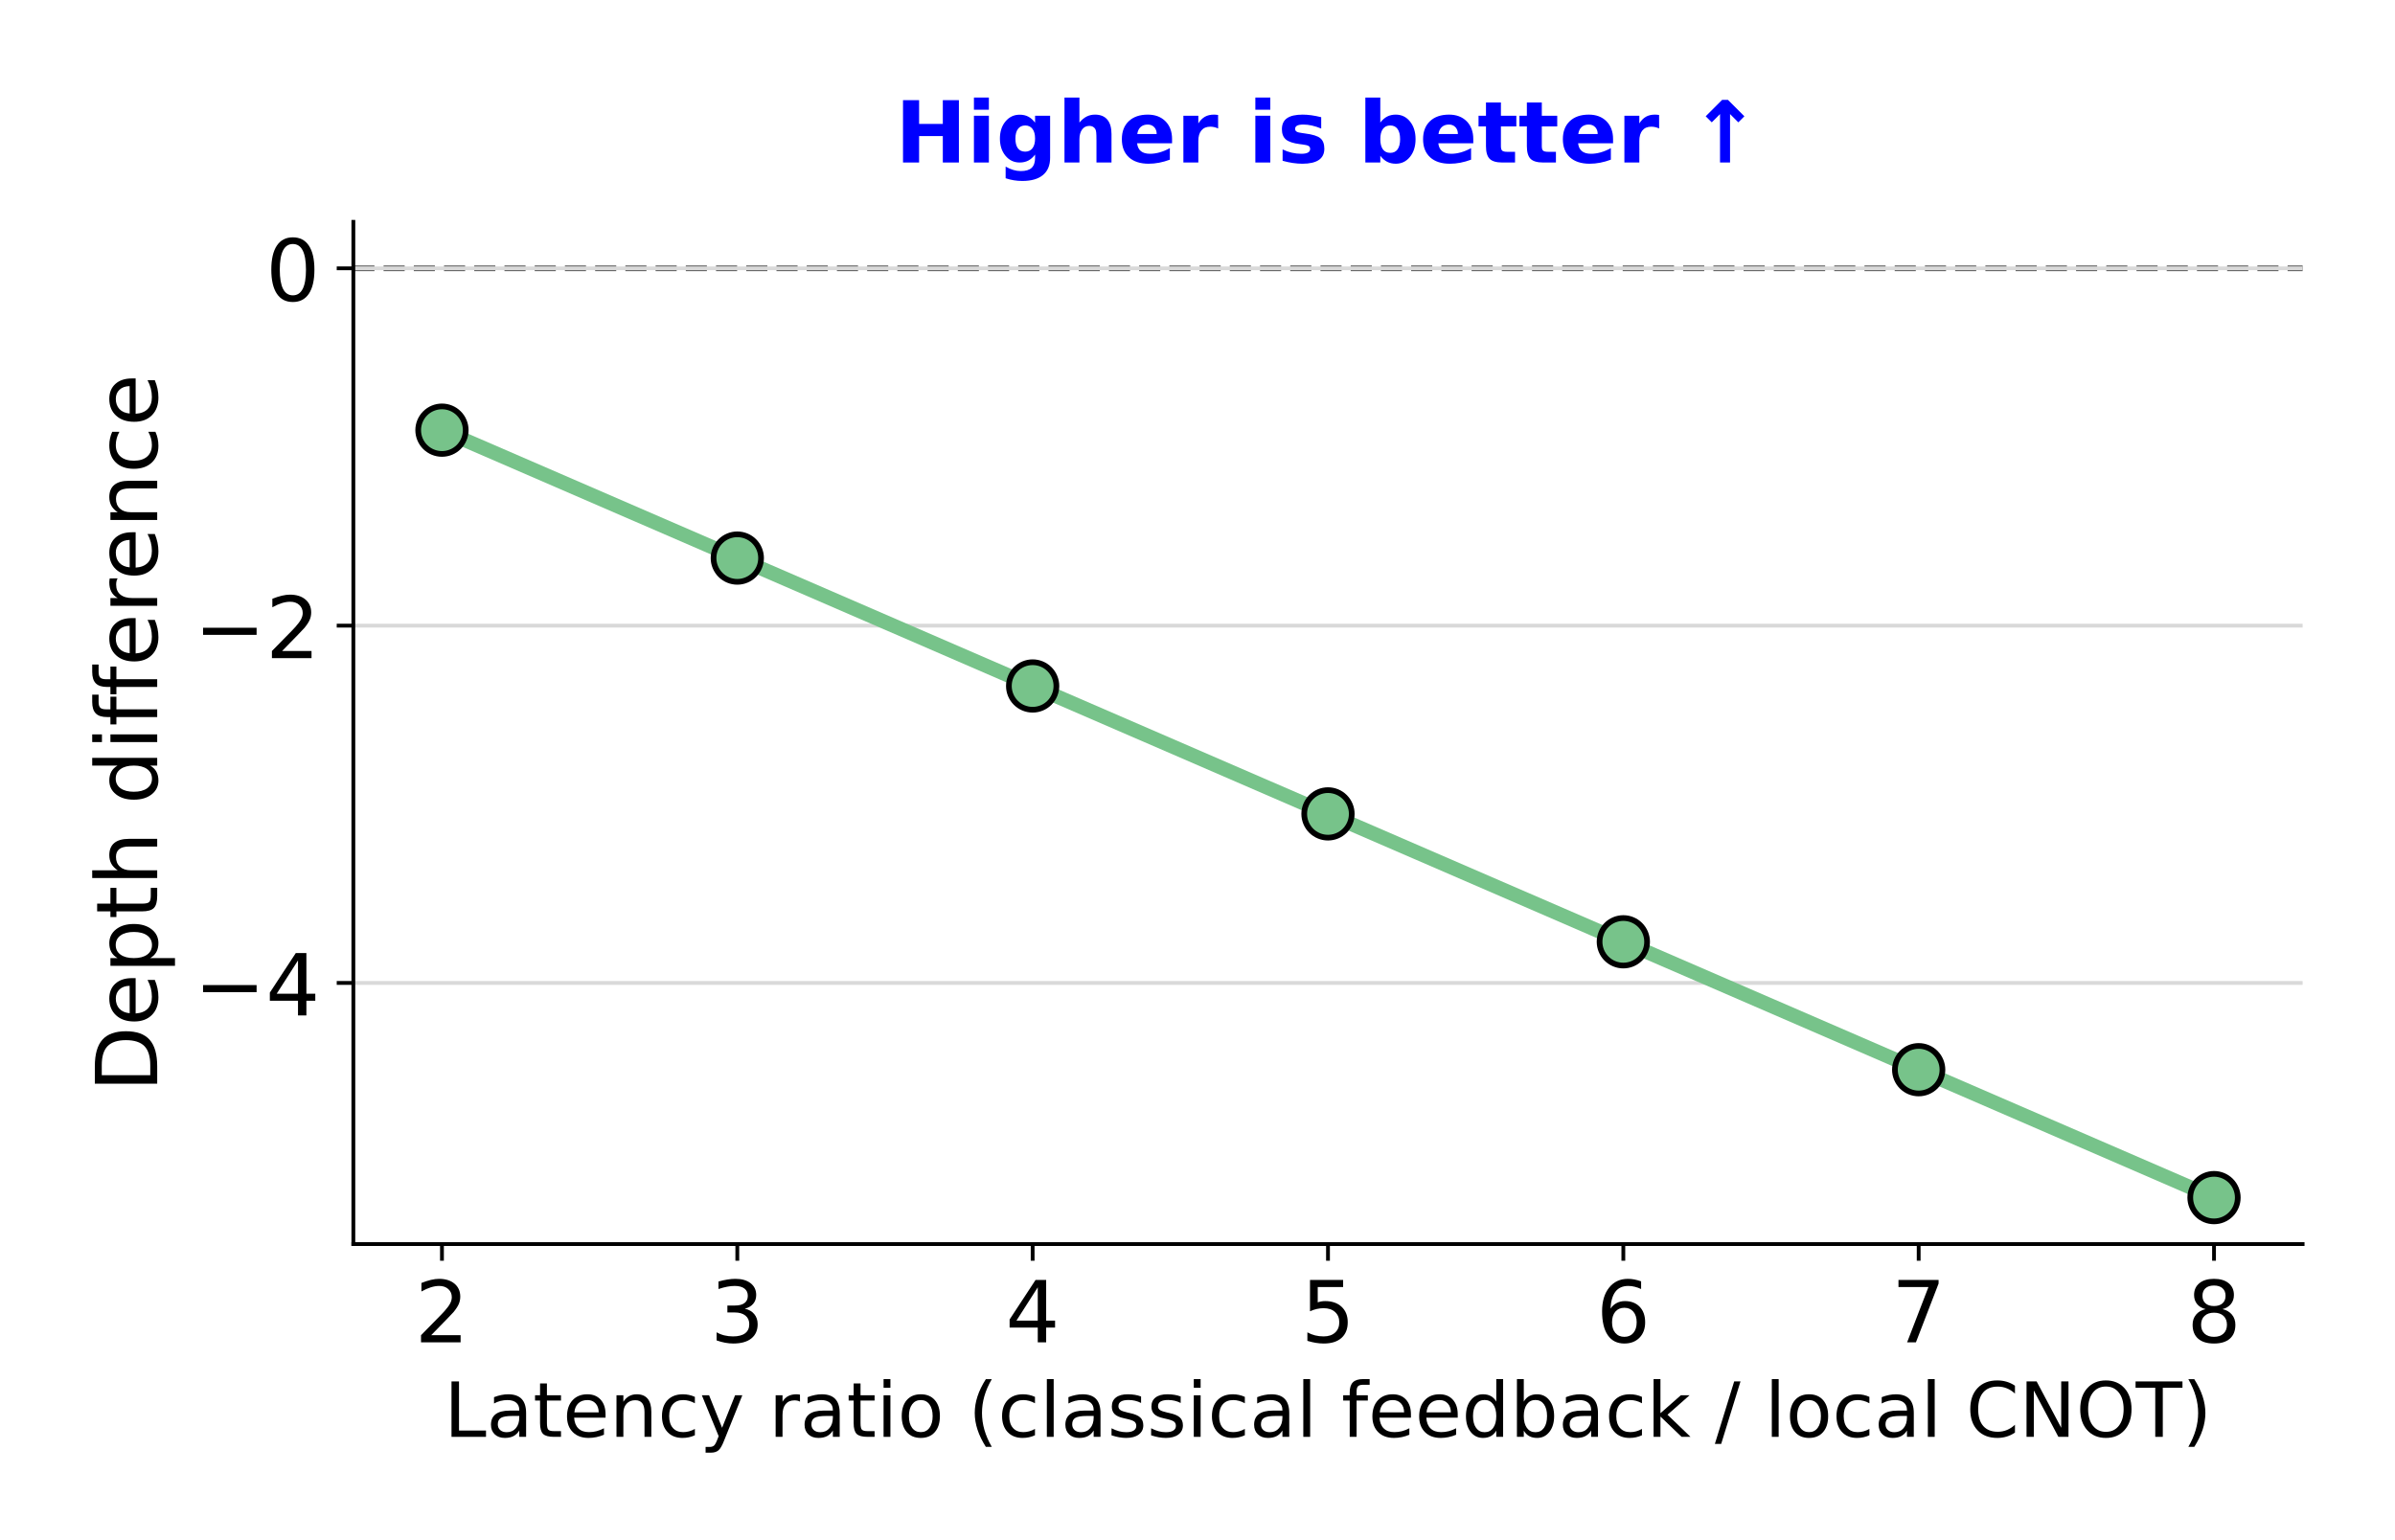
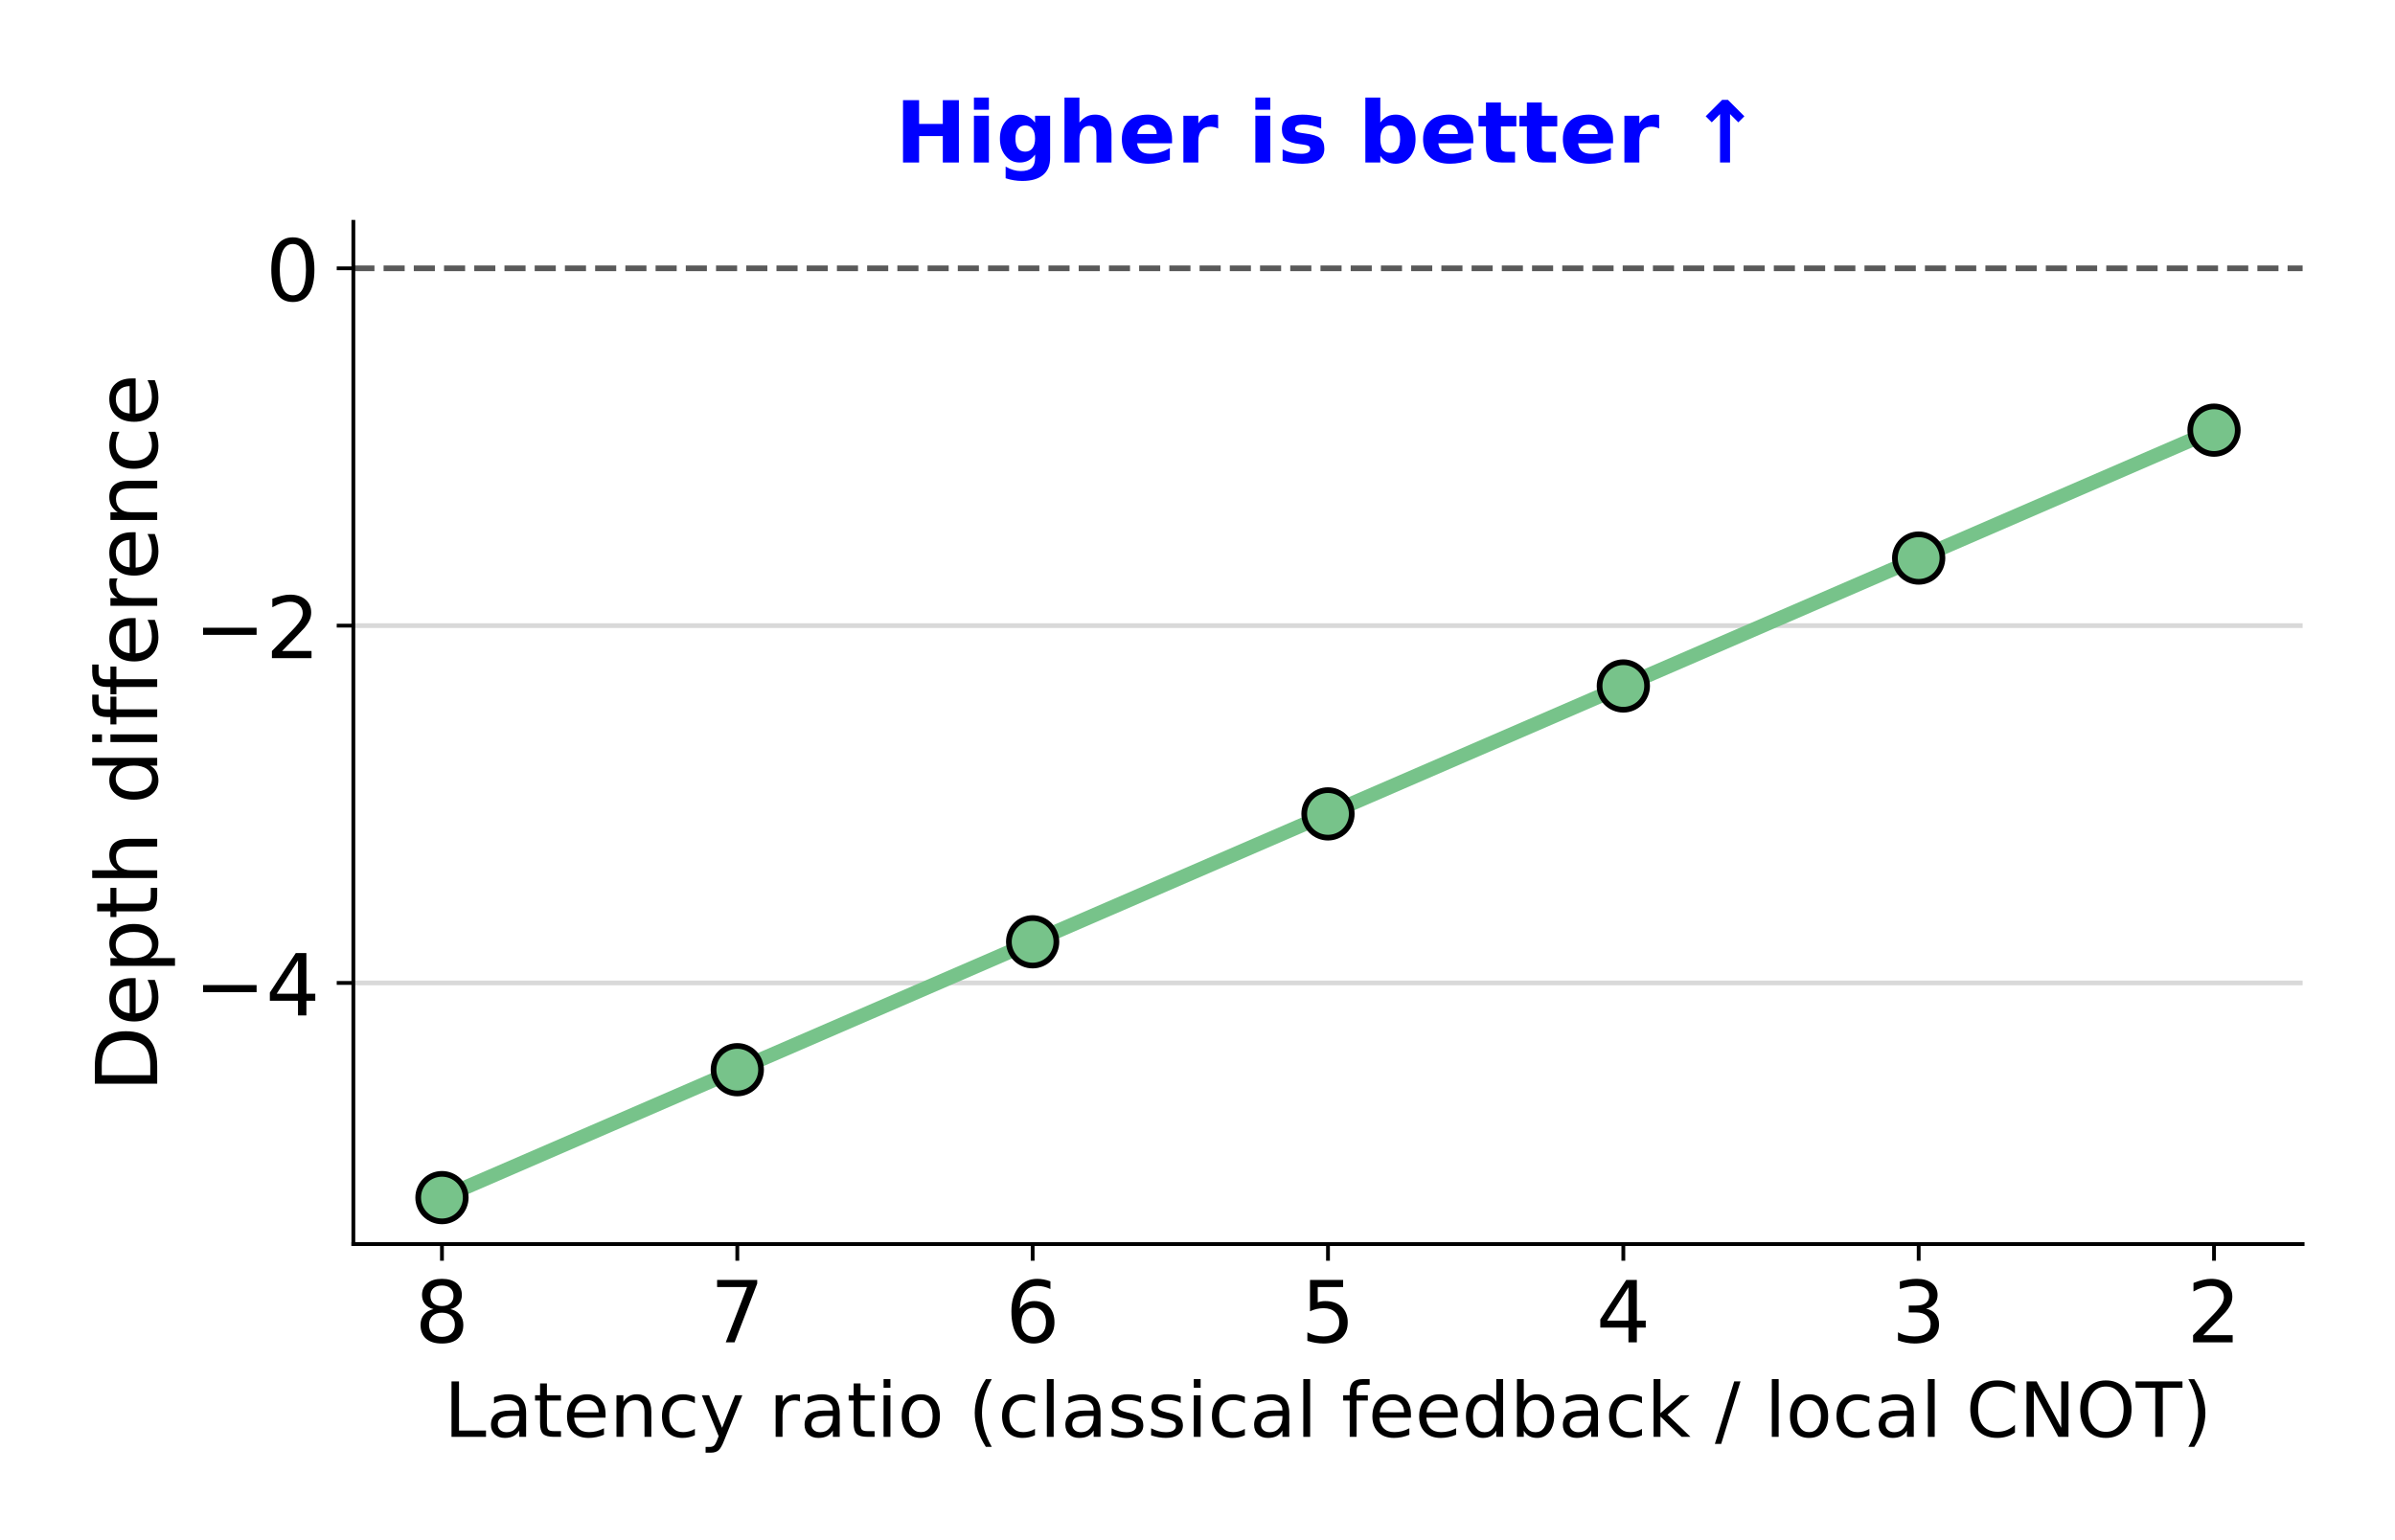
<svg xmlns="http://www.w3.org/2000/svg" xmlns:xlink="http://www.w3.org/1999/xlink" width="504pt" height="324pt" viewBox="0 0 504 324" version="1.1">
  <defs>
    <style type="text/css">*{stroke-linejoin: round; stroke-linecap: butt}</style>
  </defs>
  <g id="figure_1">
    <g id="patch_1">
      <path d="M 0 324  L 504 324  L 504 0  L 0 0  L 0 324  z " style="fill: none" />
    </g>
    <g id="axes_1">
      <g id="patch_2">
        <path d="M 74.36 261.88  L 484.56 261.88  L 484.56 46.699  L 74.36 46.699  L 74.36 261.88  z " style="fill: none" />
      </g>
      <g id="line2d_1">
-         <path d="M 74.36 56.48  L 484.56 56.48  " clip-path="url(#pe64c914cdf)" style="fill: none; stroke-dasharray: 4.44,1.92; stroke-dashoffset: 0; stroke: #595959; stroke-width: 1.2" />
+         <path d="M 74.36 206.91  L 484.56 206.91  " clip-path="url(#pa0377c98d7)" style="fill: none; stroke: #d9d9d9; stroke-linecap: square" />
+       </g>
+       <g id="line2d_2">
+         <path d="M 74.36 131.695  L 484.56 131.695  " clip-path="url(#pa0377c98d7)" style="fill: none; stroke: #d9d9d9; stroke-linecap: square" />
      </g>
      <g id="matplotlib.axis_1">
        <g id="xtick_1">
-           <g id="line2d_2">
+           <g id="line2d_3">
            <defs>
-               <path id="m52f6564caf" d="M 0 0  L 0 3.5  " style="stroke: #000000; stroke-width: 0.8" />
+               <path id="m3bbec156e1" d="M 0 0  L 0 3.5  " style="stroke: #000000; stroke-width: 0.8" />
            </defs>
            <g>
-               <use xlink:href="#m52f6564caf" x="93.005" y="261.88" style="stroke: #000000; stroke-width: 0.8" />
+               <use xlink:href="#m3bbec156e1" x="465.915" y="261.88" style="stroke: #000000; stroke-width: 0.8" />
            </g>
          </g>
          <g id="text_1">
-             <g transform="translate(87.27921 282.5572) scale(0.18 -0.18)">
+             <g transform="translate(460.1883 282.5572) scale(0.18 -0.18)">
              <defs>
                <path id="DejaVuSans-32" d="M 1228 531  L 3431 531  L 3431 0  L 469 0  L 469 531  Q 828 903 1448 1529  Q 2069 2156 2228 2338  Q 2531 2678 2651 2914  Q 2772 3150 2772 3378  Q 2772 3750 2511 3984  Q 2250 4219 1831 4219  Q 1534 4219 1204 4116  Q 875 4013 500 3803  L 500 4441  Q 881 4594 1212 4672  Q 1544 4750 1819 4750  Q 2544 4750 2975 4387  Q 3406 4025 3406 3419  Q 3406 3131 3298 2873  Q 3191 2616 2906 2266  Q 2828 2175 2409 1742  Q 1991 1309 1228 531  z " transform="scale(0.015625)" />
              </defs>
              <use xlink:href="#DejaVuSans-32" />
            </g>
          </g>
        </g>
        <g id="xtick_2">
-           <g id="line2d_3">
-             <g>
-               <use xlink:href="#m52f6564caf" x="155.157" y="261.88" style="stroke: #000000; stroke-width: 0.8" />
+           <g id="line2d_4">
+             <g>
+               <use xlink:href="#m3bbec156e1" x="403.763" y="261.88" style="stroke: #000000; stroke-width: 0.8" />
            </g>
          </g>
          <g id="text_2">
-             <g transform="translate(149.4307 282.5572) scale(0.18 -0.18)">
+             <g transform="translate(398.0368 282.5572) scale(0.18 -0.18)">
              <defs>
                <path id="DejaVuSans-33" d="M 2597 2516  Q 3050 2419 3304 2112  Q 3559 1806 3559 1356  Q 3559 666 3084 287  Q 2609 -91 1734 -91  Q 1441 -91 1130 -33  Q 819 25 488 141  L 488 750  Q 750 597 1062 519  Q 1375 441 1716 441  Q 2309 441 2620 675  Q 2931 909 2931 1356  Q 2931 1769 2642 2001  Q 2353 2234 1838 2234  L 1294 2234  L 1294 2753  L 1863 2753  Q 2328 2753 2575 2939  Q 2822 3125 2822 3475  Q 2822 3834 2567 4026  Q 2313 4219 1838 4219  Q 1578 4219 1281 4162  Q 984 4106 628 3988  L 628 4550  Q 988 4650 1302 4700  Q 1616 4750 1894 4750  Q 2613 4750 3031 4423  Q 3450 4097 3450 3541  Q 3450 3153 3228 2886  Q 3006 2619 2597 2516  z " transform="scale(0.015625)" />
              </defs>
              <use xlink:href="#DejaVuSans-33" />
            </g>
          </g>
        </g>
        <g id="xtick_3">
-           <g id="line2d_4">
-             <g>
-               <use xlink:href="#m52f6564caf" x="217.308" y="261.88" style="stroke: #000000; stroke-width: 0.8" />
+           <g id="line2d_5">
+             <g>
+               <use xlink:href="#m3bbec156e1" x="341.612" y="261.88" style="stroke: #000000; stroke-width: 0.8" />
            </g>
          </g>
          <g id="text_3">
-             <g transform="translate(211.5822 282.5572) scale(0.18 -0.18)">
+             <g transform="translate(335.8853 282.5572) scale(0.18 -0.18)">
              <defs>
                <path id="DejaVuSans-34" d="M 2419 4116  L 825 1625  L 2419 1625  L 2419 4116  z M 2253 4666  L 3047 4666  L 3047 1625  L 3713 1625  L 3713 1100  L 3047 1100  L 3047 0  L 2419 0  L 2419 1100  L 313 1100  L 313 1709  L 2253 4666  z " transform="scale(0.015625)" />
              </defs>
              <use xlink:href="#DejaVuSans-34" />
            </g>
          </g>
        </g>
        <g id="xtick_4">
-           <g id="line2d_5">
-             <g>
-               <use xlink:href="#m52f6564caf" x="279.46" y="261.88" style="stroke: #000000; stroke-width: 0.8" />
+           <g id="line2d_6">
+             <g>
+               <use xlink:href="#m3bbec156e1" x="279.46" y="261.88" style="stroke: #000000; stroke-width: 0.8" />
            </g>
          </g>
          <g id="text_4">
            <g transform="translate(273.7337 282.5572) scale(0.18 -0.18)">
              <defs>
                <path id="DejaVuSans-35" d="M 691 4666  L 3169 4666  L 3169 4134  L 1269 4134  L 1269 2991  Q 1406 3038 1543 3061  Q 1681 3084 1819 3084  Q 2600 3084 3056 2656  Q 3513 2228 3513 1497  Q 3513 744 3044 326  Q 2575 -91 1722 -91  Q 1428 -91 1123 -41  Q 819 9 494 109  L 494 744  Q 775 591 1075 516  Q 1375 441 1709 441  Q 2250 441 2565 725  Q 2881 1009 2881 1497  Q 2881 1984 2565 2268  Q 2250 2553 1709 2553  Q 1456 2553 1204 2497  Q 953 2441 691 2322  L 691 4666  z " transform="scale(0.015625)" />
              </defs>
              <use xlink:href="#DejaVuSans-35" />
            </g>
          </g>
        </g>
        <g id="xtick_5">
-           <g id="line2d_6">
-             <g>
-               <use xlink:href="#m52f6564caf" x="341.612" y="261.88" style="stroke: #000000; stroke-width: 0.8" />
+           <g id="line2d_7">
+             <g>
+               <use xlink:href="#m3bbec156e1" x="217.308" y="261.88" style="stroke: #000000; stroke-width: 0.8" />
            </g>
          </g>
          <g id="text_5">
-             <g transform="translate(335.8853 282.5572) scale(0.18 -0.18)">
+             <g transform="translate(211.5822 282.5572) scale(0.18 -0.18)">
              <defs>
                <path id="DejaVuSans-36" d="M 2113 2584  Q 1688 2584 1439 2293  Q 1191 2003 1191 1497  Q 1191 994 1439 701  Q 1688 409 2113 409  Q 2538 409 2786 701  Q 3034 994 3034 1497  Q 3034 2003 2786 2293  Q 2538 2584 2113 2584  z M 3366 4563  L 3366 3988  Q 3128 4100 2886 4159  Q 2644 4219 2406 4219  Q 1781 4219 1451 3797  Q 1122 3375 1075 2522  Q 1259 2794 1537 2939  Q 1816 3084 2150 3084  Q 2853 3084 3261 2657  Q 3669 2231 3669 1497  Q 3669 778 3244 343  Q 2819 -91 2113 -91  Q 1303 -91 875 529  Q 447 1150 447 2328  Q 447 3434 972 4092  Q 1497 4750 2381 4750  Q 2619 4750 2861 4703  Q 3103 4656 3366 4563  z " transform="scale(0.015625)" />
              </defs>
              <use xlink:href="#DejaVuSans-36" />
            </g>
          </g>
        </g>
        <g id="xtick_6">
-           <g id="line2d_7">
-             <g>
-               <use xlink:href="#m52f6564caf" x="403.763" y="261.88" style="stroke: #000000; stroke-width: 0.8" />
+           <g id="line2d_8">
+             <g>
+               <use xlink:href="#m3bbec156e1" x="155.157" y="261.88" style="stroke: #000000; stroke-width: 0.8" />
            </g>
          </g>
          <g id="text_6">
-             <g transform="translate(398.0368 282.5572) scale(0.18 -0.18)">
+             <g transform="translate(149.4307 282.5572) scale(0.18 -0.18)">
              <defs>
                <path id="DejaVuSans-37" d="M 525 4666  L 3525 4666  L 3525 4397  L 1831 0  L 1172 0  L 2766 4134  L 525 4134  L 525 4666  z " transform="scale(0.015625)" />
              </defs>
              <use xlink:href="#DejaVuSans-37" />
            </g>
          </g>
        </g>
        <g id="xtick_7">
-           <g id="line2d_8">
-             <g>
-               <use xlink:href="#m52f6564caf" x="465.915" y="261.88" style="stroke: #000000; stroke-width: 0.8" />
+           <g id="line2d_9">
+             <g>
+               <use xlink:href="#m3bbec156e1" x="93.005" y="261.88" style="stroke: #000000; stroke-width: 0.8" />
            </g>
          </g>
          <g id="text_7">
-             <g transform="translate(460.1883 282.5572) scale(0.18 -0.18)">
+             <g transform="translate(87.27921 282.5572) scale(0.18 -0.18)">
              <defs>
                <path id="DejaVuSans-38" d="M 2034 2216  Q 1584 2216 1326 1975  Q 1069 1734 1069 1313  Q 1069 891 1326 650  Q 1584 409 2034 409  Q 2484 409 2743 651  Q 3003 894 3003 1313  Q 3003 1734 2745 1975  Q 2488 2216 2034 2216  z M 1403 2484  Q 997 2584 770 2862  Q 544 3141 544 3541  Q 544 4100 942 4425  Q 1341 4750 2034 4750  Q 2731 4750 3128 4425  Q 3525 4100 3525 3541  Q 3525 3141 3298 2862  Q 3072 2584 2669 2484  Q 3125 2378 3379 2068  Q 3634 1759 3634 1313  Q 3634 634 3220 271  Q 2806 -91 2034 -91  Q 1263 -91 848 271  Q 434 634 434 1313  Q 434 1759 690 2068  Q 947 2378 1403 2484  z M 1172 3481  Q 1172 3119 1398 2916  Q 1625 2713 2034 2713  Q 2441 2713 2670 2916  Q 2900 3119 2900 3481  Q 2900 3844 2670 4047  Q 2441 4250 2034 4250  Q 1625 4250 1398 4047  Q 1172 3844 1172 3481  z " transform="scale(0.015625)" />
              </defs>
              <use xlink:href="#DejaVuSans-38" />
            </g>
          </g>
        </g>
        <g id="text_8">
          <g transform="translate(93.44625 302.4581) scale(0.16 -0.16)">
            <defs>
              <path id="DejaVuSans-4c" d="M 628 4666  L 1259 4666  L 1259 531  L 3531 531  L 3531 0  L 628 0  L 628 4666  z " transform="scale(0.015625)" />
              <path id="DejaVuSans-61" d="M 2194 1759  Q 1497 1759 1228 1600  Q 959 1441 959 1056  Q 959 750 1161 570  Q 1363 391 1709 391  Q 2188 391 2477 730  Q 2766 1069 2766 1631  L 2766 1759  L 2194 1759  z M 3341 1997  L 3341 0  L 2766 0  L 2766 531  Q 2569 213 2275 61  Q 1981 -91 1556 -91  Q 1019 -91 701 211  Q 384 513 384 1019  Q 384 1609 779 1909  Q 1175 2209 1959 2209  L 2766 2209  L 2766 2266  Q 2766 2663 2505 2880  Q 2244 3097 1772 3097  Q 1472 3097 1187 3025  Q 903 2953 641 2809  L 641 3341  Q 956 3463 1253 3523  Q 1550 3584 1831 3584  Q 2591 3584 2966 3190  Q 3341 2797 3341 1997  z " transform="scale(0.015625)" />
              <path id="DejaVuSans-74" d="M 1172 4494  L 1172 3500  L 2356 3500  L 2356 3053  L 1172 3053  L 1172 1153  Q 1172 725 1289 603  Q 1406 481 1766 481  L 2356 481  L 2356 0  L 1766 0  Q 1100 0 847 248  Q 594 497 594 1153  L 594 3053  L 172 3053  L 172 3500  L 594 3500  L 594 4494  L 1172 4494  z " transform="scale(0.015625)" />
              <path id="DejaVuSans-65" d="M 3597 1894  L 3597 1613  L 953 1613  Q 991 1019 1311 708  Q 1631 397 2203 397  Q 2534 397 2845 478  Q 3156 559 3463 722  L 3463 178  Q 3153 47 2828 -22  Q 2503 -91 2169 -91  Q 1331 -91 842 396  Q 353 884 353 1716  Q 353 2575 817 3079  Q 1281 3584 2069 3584  Q 2775 3584 3186 3129  Q 3597 2675 3597 1894  z M 3022 2063  Q 3016 2534 2758 2815  Q 2500 3097 2075 3097  Q 1594 3097 1305 2825  Q 1016 2553 972 2059  L 3022 2063  z " transform="scale(0.015625)" />
              <path id="DejaVuSans-6e" d="M 3513 2113  L 3513 0  L 2938 0  L 2938 2094  Q 2938 2591 2744 2837  Q 2550 3084 2163 3084  Q 1697 3084 1428 2787  Q 1159 2491 1159 1978  L 1159 0  L 581 0  L 581 3500  L 1159 3500  L 1159 2956  Q 1366 3272 1645 3428  Q 1925 3584 2291 3584  Q 2894 3584 3203 3211  Q 3513 2838 3513 2113  z " transform="scale(0.015625)" />
              <path id="DejaVuSans-63" d="M 3122 3366  L 3122 2828  Q 2878 2963 2633 3030  Q 2388 3097 2138 3097  Q 1578 3097 1268 2742  Q 959 2388 959 1747  Q 959 1106 1268 751  Q 1578 397 2138 397  Q 2388 397 2633 464  Q 2878 531 3122 666  L 3122 134  Q 2881 22 2623 -34  Q 2366 -91 2075 -91  Q 1284 -91 818 406  Q 353 903 353 1747  Q 353 2603 823 3093  Q 1294 3584 2113 3584  Q 2378 3584 2631 3529  Q 2884 3475 3122 3366  z " transform="scale(0.015625)" />
              <path id="DejaVuSans-79" d="M 2059 -325  Q 1816 -950 1584 -1140  Q 1353 -1331 966 -1331  L 506 -1331  L 506 -850  L 844 -850  Q 1081 -850 1212 -737  Q 1344 -625 1503 -206  L 1606 56  L 191 3500  L 800 3500  L 1894 763  L 2988 3500  L 3597 3500  L 2059 -325  z " transform="scale(0.015625)" />
              <path id="DejaVuSans-20" transform="scale(0.015625)" />
              <path id="DejaVuSans-72" d="M 2631 2963  Q 2534 3019 2420 3045  Q 2306 3072 2169 3072  Q 1681 3072 1420 2755  Q 1159 2438 1159 1844  L 1159 0  L 581 0  L 581 3500  L 1159 3500  L 1159 2956  Q 1341 3275 1631 3429  Q 1922 3584 2338 3584  Q 2397 3584 2469 3576  Q 2541 3569 2628 3553  L 2631 2963  z " transform="scale(0.015625)" />
              <path id="DejaVuSans-69" d="M 603 3500  L 1178 3500  L 1178 0  L 603 0  L 603 3500  z M 603 4863  L 1178 4863  L 1178 4134  L 603 4134  L 603 4863  z " transform="scale(0.015625)" />
              <path id="DejaVuSans-6f" d="M 1959 3097  Q 1497 3097 1228 2736  Q 959 2375 959 1747  Q 959 1119 1226 758  Q 1494 397 1959 397  Q 2419 397 2687 759  Q 2956 1122 2956 1747  Q 2956 2369 2687 2733  Q 2419 3097 1959 3097  z M 1959 3584  Q 2709 3584 3137 3096  Q 3566 2609 3566 1747  Q 3566 888 3137 398  Q 2709 -91 1959 -91  Q 1206 -91 779 398  Q 353 888 353 1747  Q 353 2609 779 3096  Q 1206 3584 1959 3584  z " transform="scale(0.015625)" />
              <path id="DejaVuSans-28" d="M 1984 4856  Q 1566 4138 1362 3434  Q 1159 2731 1159 2009  Q 1159 1288 1364 580  Q 1569 -128 1984 -844  L 1484 -844  Q 1016 -109 783 600  Q 550 1309 550 2009  Q 550 2706 781 3412  Q 1013 4119 1484 4856  L 1984 4856  z " transform="scale(0.015625)" />
              <path id="DejaVuSans-6c" d="M 603 4863  L 1178 4863  L 1178 0  L 603 0  L 603 4863  z " transform="scale(0.015625)" />
              <path id="DejaVuSans-73" d="M 2834 3397  L 2834 2853  Q 2591 2978 2328 3040  Q 2066 3103 1784 3103  Q 1356 3103 1142 2972  Q 928 2841 928 2578  Q 928 2378 1081 2264  Q 1234 2150 1697 2047  L 1894 2003  Q 2506 1872 2764 1633  Q 3022 1394 3022 966  Q 3022 478 2636 193  Q 2250 -91 1575 -91  Q 1294 -91 989 -36  Q 684 19 347 128  L 347 722  Q 666 556 975 473  Q 1284 391 1588 391  Q 1994 391 2212 530  Q 2431 669 2431 922  Q 2431 1156 2273 1281  Q 2116 1406 1581 1522  L 1381 1569  Q 847 1681 609 1914  Q 372 2147 372 2553  Q 372 3047 722 3315  Q 1072 3584 1716 3584  Q 2034 3584 2315 3537  Q 2597 3491 2834 3397  z " transform="scale(0.015625)" />
              <path id="DejaVuSans-66" d="M 2375 4863  L 2375 4384  L 1825 4384  Q 1516 4384 1395 4259  Q 1275 4134 1275 3809  L 1275 3500  L 2222 3500  L 2222 3053  L 1275 3053  L 1275 0  L 697 0  L 697 3053  L 147 3053  L 147 3500  L 697 3500  L 697 3744  Q 697 4328 969 4595  Q 1241 4863 1831 4863  L 2375 4863  z " transform="scale(0.015625)" />
              <path id="DejaVuSans-64" d="M 2906 2969  L 2906 4863  L 3481 4863  L 3481 0  L 2906 0  L 2906 525  Q 2725 213 2448 61  Q 2172 -91 1784 -91  Q 1150 -91 751 415  Q 353 922 353 1747  Q 353 2572 751 3078  Q 1150 3584 1784 3584  Q 2172 3584 2448 3432  Q 2725 3281 2906 2969  z M 947 1747  Q 947 1113 1208 752  Q 1469 391 1925 391  Q 2381 391 2643 752  Q 2906 1113 2906 1747  Q 2906 2381 2643 2742  Q 2381 3103 1925 3103  Q 1469 3103 1208 2742  Q 947 2381 947 1747  z " transform="scale(0.015625)" />
              <path id="DejaVuSans-62" d="M 3116 1747  Q 3116 2381 2855 2742  Q 2594 3103 2138 3103  Q 1681 3103 1420 2742  Q 1159 2381 1159 1747  Q 1159 1113 1420 752  Q 1681 391 2138 391  Q 2594 391 2855 752  Q 3116 1113 3116 1747  z M 1159 2969  Q 1341 3281 1617 3432  Q 1894 3584 2278 3584  Q 2916 3584 3314 3078  Q 3713 2572 3713 1747  Q 3713 922 3314 415  Q 2916 -91 2278 -91  Q 1894 -91 1617 61  Q 1341 213 1159 525  L 1159 0  L 581 0  L 581 4863  L 1159 4863  L 1159 2969  z " transform="scale(0.015625)" />
              <path id="DejaVuSans-6b" d="M 581 4863  L 1159 4863  L 1159 1991  L 2875 3500  L 3609 3500  L 1753 1863  L 3688 0  L 2938 0  L 1159 1709  L 1159 0  L 581 0  L 581 4863  z " transform="scale(0.015625)" />
              <path id="DejaVuSans-2f" d="M 1625 4666  L 2156 4666  L 531 -594  L 0 -594  L 1625 4666  z " transform="scale(0.015625)" />
              <path id="DejaVuSans-43" d="M 4122 4306  L 4122 3641  Q 3803 3938 3442 4084  Q 3081 4231 2675 4231  Q 1875 4231 1450 3742  Q 1025 3253 1025 2328  Q 1025 1406 1450 917  Q 1875 428 2675 428  Q 3081 428 3442 575  Q 3803 722 4122 1019  L 4122 359  Q 3791 134 3420 21  Q 3050 -91 2638 -91  Q 1578 -91 968 557  Q 359 1206 359 2328  Q 359 3453 968 4101  Q 1578 4750 2638 4750  Q 3056 4750 3426 4639  Q 3797 4528 4122 4306  z " transform="scale(0.015625)" />
              <path id="DejaVuSans-4e" d="M 628 4666  L 1478 4666  L 3547 763  L 3547 4666  L 4159 4666  L 4159 0  L 3309 0  L 1241 3903  L 1241 0  L 628 0  L 628 4666  z " transform="scale(0.015625)" />
              <path id="DejaVuSans-4f" d="M 2522 4238  Q 1834 4238 1429 3725  Q 1025 3213 1025 2328  Q 1025 1447 1429 934  Q 1834 422 2522 422  Q 3209 422 3611 934  Q 4013 1447 4013 2328  Q 4013 3213 3611 3725  Q 3209 4238 2522 4238  z M 2522 4750  Q 3503 4750 4090 4092  Q 4678 3434 4678 2328  Q 4678 1225 4090 567  Q 3503 -91 2522 -91  Q 1538 -91 948 565  Q 359 1222 359 2328  Q 359 3434 948 4092  Q 1538 4750 2522 4750  z " transform="scale(0.015625)" />
              <path id="DejaVuSans-54" d="M -19 4666  L 3928 4666  L 3928 4134  L 2272 4134  L 2272 0  L 1638 0  L 1638 4134  L -19 4134  L -19 4666  z " transform="scale(0.015625)" />
              <path id="DejaVuSans-29" d="M 513 4856  L 1013 4856  Q 1481 4119 1714 3412  Q 1947 2706 1947 2009  Q 1947 1309 1714 600  Q 1481 -109 1013 -844  L 513 -844  Q 928 -128 1133 580  Q 1338 1288 1338 2009  Q 1338 2731 1133 3434  Q 928 4138 513 4856  z " transform="scale(0.015625)" />
            </defs>
            <use xlink:href="#DejaVuSans-4c" />
            <use xlink:href="#DejaVuSans-61" transform="translate(55.71289 0)" />
            <use xlink:href="#DejaVuSans-74" transform="translate(116.9922 0)" />
            <use xlink:href="#DejaVuSans-65" transform="translate(156.2012 0)" />
            <use xlink:href="#DejaVuSans-6e" transform="translate(217.7246 0)" />
            <use xlink:href="#DejaVuSans-63" transform="translate(281.1035 0)" />
            <use xlink:href="#DejaVuSans-79" transform="translate(336.084 0)" />
            <use xlink:href="#DejaVuSans-20" transform="translate(395.2637 0)" />
            <use xlink:href="#DejaVuSans-72" transform="translate(427.0508 0)" />
            <use xlink:href="#DejaVuSans-61" transform="translate(468.1641 0)" />
            <use xlink:href="#DejaVuSans-74" transform="translate(529.4434 0)" />
            <use xlink:href="#DejaVuSans-69" transform="translate(568.6523 0)" />
            <use xlink:href="#DejaVuSans-6f" transform="translate(596.4355 0)" />
            <use xlink:href="#DejaVuSans-20" transform="translate(657.6172 0)" />
            <use xlink:href="#DejaVuSans-28" transform="translate(689.4043 0)" />
            <use xlink:href="#DejaVuSans-63" transform="translate(728.418 0)" />
            <use xlink:href="#DejaVuSans-6c" transform="translate(783.3984 0)" />
            <use xlink:href="#DejaVuSans-61" transform="translate(811.1816 0)" />
            <use xlink:href="#DejaVuSans-73" transform="translate(872.4609 0)" />
            <use xlink:href="#DejaVuSans-73" transform="translate(924.5605 0)" />
            <use xlink:href="#DejaVuSans-69" transform="translate(976.6602 0)" />
            <use xlink:href="#DejaVuSans-63" transform="translate(1004.443 0)" />
            <use xlink:href="#DejaVuSans-61" transform="translate(1059.424 0)" />
            <use xlink:href="#DejaVuSans-6c" transform="translate(1120.703 0)" />
            <use xlink:href="#DejaVuSans-20" transform="translate(1148.486 0)" />
            <use xlink:href="#DejaVuSans-66" transform="translate(1180.273 0)" />
            <use xlink:href="#DejaVuSans-65" transform="translate(1215.479 0)" />
            <use xlink:href="#DejaVuSans-65" transform="translate(1277.002 0)" />
            <use xlink:href="#DejaVuSans-64" transform="translate(1338.525 0)" />
            <use xlink:href="#DejaVuSans-62" transform="translate(1402.002 0)" />
            <use xlink:href="#DejaVuSans-61" transform="translate(1465.479 0)" />
            <use xlink:href="#DejaVuSans-63" transform="translate(1526.758 0)" />
            <use xlink:href="#DejaVuSans-6b" transform="translate(1581.738 0)" />
            <use xlink:href="#DejaVuSans-20" transform="translate(1639.648 0)" />
            <use xlink:href="#DejaVuSans-2f" transform="translate(1671.436 0)" />
            <use xlink:href="#DejaVuSans-20" transform="translate(1705.127 0)" />
            <use xlink:href="#DejaVuSans-6c" transform="translate(1736.914 0)" />
            <use xlink:href="#DejaVuSans-6f" transform="translate(1764.697 0)" />
            <use xlink:href="#DejaVuSans-63" transform="translate(1825.879 0)" />
            <use xlink:href="#DejaVuSans-61" transform="translate(1880.859 0)" />
            <use xlink:href="#DejaVuSans-6c" transform="translate(1942.139 0)" />
            <use xlink:href="#DejaVuSans-20" transform="translate(1969.922 0)" />
            <use xlink:href="#DejaVuSans-43" transform="translate(2001.709 0)" />
            <use xlink:href="#DejaVuSans-4e" transform="translate(2071.533 0)" />
            <use xlink:href="#DejaVuSans-4f" transform="translate(2146.338 0)" />
            <use xlink:href="#DejaVuSans-54" transform="translate(2225.049 0)" />
            <use xlink:href="#DejaVuSans-29" transform="translate(2286.133 0)" />
          </g>
        </g>
      </g>
      <g id="matplotlib.axis_2">
        <g id="ytick_1">
-           <g id="line2d_9">
-             <path d="M 74.36 206.91  L 484.56 206.91  " clip-path="url(#pe64c914cdf)" style="fill: none; stroke: #d9d9d9; stroke-width: 0.8; stroke-linecap: square" />
-           </g>
          <g id="line2d_10">
            <defs>
-               <path id="m25a2a2e420" d="M 0 0  L -3.5 0  " style="stroke: #000000; stroke-width: 0.8" />
+               <path id="mbf912cbd73" d="M 0 0  L -3.5 0  " style="stroke: #000000; stroke-width: 0.8" />
            </defs>
            <g>
-               <use xlink:href="#m25a2a2e420" x="74.36" y="206.91" style="stroke: #000000; stroke-width: 0.8" />
+               <use xlink:href="#mbf912cbd73" x="74.36" y="206.91" style="stroke: #000000; stroke-width: 0.8" />
            </g>
          </g>
          <g id="text_9">
            <g transform="translate(40.82406 213.7482) scale(0.18 -0.18)">
              <defs>
                <path id="DejaVuSans-2212" d="M 678 2272  L 4684 2272  L 4684 1741  L 678 1741  L 678 2272  z " transform="scale(0.015625)" />
              </defs>
              <use xlink:href="#DejaVuSans-2212" />
              <use xlink:href="#DejaVuSans-34" transform="translate(83.78906 0)" />
            </g>
          </g>
        </g>
        <g id="ytick_2">
          <g id="line2d_11">
-             <path d="M 74.36 131.695  L 484.56 131.695  " clip-path="url(#pe64c914cdf)" style="fill: none; stroke: #d9d9d9; stroke-width: 0.8; stroke-linecap: square" />
-           </g>
-           <g id="line2d_12">
-             <g>
-               <use xlink:href="#m25a2a2e420" x="74.36" y="131.695" style="stroke: #000000; stroke-width: 0.8" />
+             <g>
+               <use xlink:href="#mbf912cbd73" x="74.36" y="131.695" style="stroke: #000000; stroke-width: 0.8" />
            </g>
          </g>
          <g id="text_10">
            <g transform="translate(40.82406 138.5335) scale(0.18 -0.18)">
              <use xlink:href="#DejaVuSans-2212" />
              <use xlink:href="#DejaVuSans-32" transform="translate(83.78906 0)" />
            </g>
          </g>
        </g>
        <g id="ytick_3">
-           <g id="line2d_13">
-             <path d="M 74.36 56.48  L 484.56 56.48  " clip-path="url(#pe64c914cdf)" style="fill: none; stroke: #d9d9d9; stroke-width: 0.8; stroke-linecap: square" />
-           </g>
-           <g id="line2d_14">
-             <g>
-               <use xlink:href="#m25a2a2e420" x="74.36" y="56.48" style="stroke: #000000; stroke-width: 0.8" />
+           <g id="line2d_12">
+             <g>
+               <use xlink:href="#mbf912cbd73" x="74.36" y="56.48" style="stroke: #000000; stroke-width: 0.8" />
            </g>
          </g>
          <g id="text_11">
            <g transform="translate(55.9075 63.31874) scale(0.18 -0.18)">
              <defs>
                <path id="DejaVuSans-30" d="M 2034 4250  Q 1547 4250 1301 3770  Q 1056 3291 1056 2328  Q 1056 1369 1301 889  Q 1547 409 2034 409  Q 2525 409 2770 889  Q 3016 1369 3016 2328  Q 3016 3291 2770 3770  Q 2525 4250 2034 4250  z M 2034 4750  Q 2819 4750 3233 4129  Q 3647 3509 3647 2328  Q 3647 1150 3233 529  Q 2819 -91 2034 -91  Q 1250 -91 836 529  Q 422 1150 422 2328  Q 422 3509 836 4129  Q 1250 4750 2034 4750  z " transform="scale(0.015625)" />
              </defs>
              <use xlink:href="#DejaVuSans-30" />
            </g>
          </g>
        </g>
        <g id="text_12">
          <g transform="translate(33.08062 229.8769) rotate(-90) scale(0.18 -0.18)">
            <defs>
              <path id="DejaVuSans-44" d="M 1259 4147  L 1259 519  L 2022 519  Q 2988 519 3436 956  Q 3884 1394 3884 2338  Q 3884 3275 3436 3711  Q 2988 4147 2022 4147  L 1259 4147  z M 628 4666  L 1925 4666  Q 3281 4666 3915 4102  Q 4550 3538 4550 2338  Q 4550 1131 3912 565  Q 3275 0 1925 0  L 628 0  L 628 4666  z " transform="scale(0.015625)" />
              <path id="DejaVuSans-70" d="M 1159 525  L 1159 -1331  L 581 -1331  L 581 3500  L 1159 3500  L 1159 2969  Q 1341 3281 1617 3432  Q 1894 3584 2278 3584  Q 2916 3584 3314 3078  Q 3713 2572 3713 1747  Q 3713 922 3314 415  Q 2916 -91 2278 -91  Q 1894 -91 1617 61  Q 1341 213 1159 525  z M 3116 1747  Q 3116 2381 2855 2742  Q 2594 3103 2138 3103  Q 1681 3103 1420 2742  Q 1159 2381 1159 1747  Q 1159 1113 1420 752  Q 1681 391 2138 391  Q 2594 391 2855 752  Q 3116 1113 3116 1747  z " transform="scale(0.015625)" />
              <path id="DejaVuSans-68" d="M 3513 2113  L 3513 0  L 2938 0  L 2938 2094  Q 2938 2591 2744 2837  Q 2550 3084 2163 3084  Q 1697 3084 1428 2787  Q 1159 2491 1159 1978  L 1159 0  L 581 0  L 581 4863  L 1159 4863  L 1159 2956  Q 1366 3272 1645 3428  Q 1925 3584 2291 3584  Q 2894 3584 3203 3211  Q 3513 2838 3513 2113  z " transform="scale(0.015625)" />
            </defs>
            <use xlink:href="#DejaVuSans-44" />
            <use xlink:href="#DejaVuSans-65" transform="translate(77.00195 0)" />
            <use xlink:href="#DejaVuSans-70" transform="translate(138.5254 0)" />
            <use xlink:href="#DejaVuSans-74" transform="translate(202.002 0)" />
            <use xlink:href="#DejaVuSans-68" transform="translate(241.2109 0)" />
            <use xlink:href="#DejaVuSans-20" transform="translate(304.5898 0)" />
            <use xlink:href="#DejaVuSans-64" transform="translate(336.377 0)" />
            <use xlink:href="#DejaVuSans-69" transform="translate(399.8535 0)" />
            <use xlink:href="#DejaVuSans-66" transform="translate(427.6367 0)" />
            <use xlink:href="#DejaVuSans-66" transform="translate(462.8418 0)" />
            <use xlink:href="#DejaVuSans-65" transform="translate(498.0469 0)" />
            <use xlink:href="#DejaVuSans-72" transform="translate(559.5703 0)" />
            <use xlink:href="#DejaVuSans-65" transform="translate(598.4336 0)" />
            <use xlink:href="#DejaVuSans-6e" transform="translate(659.957 0)" />
            <use xlink:href="#DejaVuSans-63" transform="translate(723.3359 0)" />
            <use xlink:href="#DejaVuSans-65" transform="translate(778.3164 0)" />
          </g>
        </g>
      </g>
+       <g id="line2d_13">
+         <path d="M 74.36 56.48  L 484.56 56.48  " clip-path="url(#pa0377c98d7)" style="fill: none; stroke-dasharray: 4.44,1.92; stroke-dashoffset: 0; stroke: #595959; stroke-width: 1.2" />
+       </g>
      <g id="patch_3">
        <path d="M 74.36 261.88  L 74.36 46.699  " style="fill: none; stroke: #000000; stroke-width: 0.8; stroke-linejoin: miter; stroke-linecap: square" />
      </g>
      <g id="patch_4">
        <path d="M 74.36 261.88  L 484.56 261.88  " style="fill: none; stroke: #000000; stroke-width: 0.8; stroke-linejoin: miter; stroke-linecap: square" />
      </g>
-       <g id="line2d_15">
-         <path d="M 93.005 90.551  L 155.157 117.476  L 217.308 144.4  L 279.46 171.325  L 341.612 198.25  L 403.763 225.174  L 465.915 252.099  " clip-path="url(#pe64c914cdf)" style="fill: none; stroke: #77c38a; stroke-width: 3; stroke-linecap: square" />
+       <g id="line2d_14">
+         <path d="M 465.915 90.551  L 403.763 117.476  L 341.612 144.4  L 279.46 171.325  L 217.308 198.25  L 155.157 225.174  L 93.005 252.099  " clip-path="url(#pa0377c98d7)" style="fill: none; stroke: #77c38a; stroke-width: 3; stroke-linecap: square" />
        <defs>
-           <path id="m764f111e4f" d="M 0 5  C 1.326 5 2.598 4.473 3.536 3.536  C 4.473 2.598 5 1.326 5 0  C 5 -1.326 4.473 -2.598 3.536 -3.536  C 2.598 -4.473 1.326 -5 0 -5  C -1.326 -5 -2.598 -4.473 -3.536 -3.536  C -4.473 -2.598 -5 -1.326 -5 0  C -5 1.326 -4.473 2.598 -3.536 3.536  C -2.598 4.473 -1.326 5 0 5  z " style="stroke: #000000; stroke-width: 1.2" />
+           <path id="mc68df4b447" d="M 0 5  C 1.326 5 2.598 4.473 3.536 3.536  C 4.473 2.598 5 1.326 5 0  C 5 -1.326 4.473 -2.598 3.536 -3.536  C 2.598 -4.473 1.326 -5 0 -5  C -1.326 -5 -2.598 -4.473 -3.536 -3.536  C -4.473 -2.598 -5 -1.326 -5 0  C -5 1.326 -4.473 2.598 -3.536 3.536  C -2.598 4.473 -1.326 5 0 5  z " style="stroke: #000000; stroke-width: 1.2" />
        </defs>
-         <g clip-path="url(#pe64c914cdf)">
-           <use xlink:href="#m764f111e4f" x="93.005" y="90.551" style="fill: #77c38a; stroke: #000000; stroke-width: 1.2" />
-           <use xlink:href="#m764f111e4f" x="155.157" y="117.476" style="fill: #77c38a; stroke: #000000; stroke-width: 1.2" />
-           <use xlink:href="#m764f111e4f" x="217.308" y="144.4" style="fill: #77c38a; stroke: #000000; stroke-width: 1.2" />
-           <use xlink:href="#m764f111e4f" x="279.46" y="171.325" style="fill: #77c38a; stroke: #000000; stroke-width: 1.2" />
-           <use xlink:href="#m764f111e4f" x="341.612" y="198.25" style="fill: #77c38a; stroke: #000000; stroke-width: 1.2" />
-           <use xlink:href="#m764f111e4f" x="403.763" y="225.174" style="fill: #77c38a; stroke: #000000; stroke-width: 1.2" />
-           <use xlink:href="#m764f111e4f" x="465.915" y="252.099" style="fill: #77c38a; stroke: #000000; stroke-width: 1.2" />
+         <g clip-path="url(#pa0377c98d7)">
+           <use xlink:href="#mc68df4b447" x="465.915" y="90.551" style="fill: #77c38a; stroke: #000000; stroke-width: 1.2" />
+           <use xlink:href="#mc68df4b447" x="403.763" y="117.476" style="fill: #77c38a; stroke: #000000; stroke-width: 1.2" />
+           <use xlink:href="#mc68df4b447" x="341.612" y="144.4" style="fill: #77c38a; stroke: #000000; stroke-width: 1.2" />
+           <use xlink:href="#mc68df4b447" x="279.46" y="171.325" style="fill: #77c38a; stroke: #000000; stroke-width: 1.2" />
+           <use xlink:href="#mc68df4b447" x="217.308" y="198.25" style="fill: #77c38a; stroke: #000000; stroke-width: 1.2" />
+           <use xlink:href="#mc68df4b447" x="155.157" y="225.174" style="fill: #77c38a; stroke: #000000; stroke-width: 1.2" />
+           <use xlink:href="#mc68df4b447" x="93.005" y="252.099" style="fill: #77c38a; stroke: #000000; stroke-width: 1.2" />
        </g>
      </g>
      <g id="text_13">
        <g style="fill: #0000ff" transform="translate(188.3758 34.20791) scale(0.18 -0.18)">
          <defs>
            <path id="DejaVuSans-Bold-48" d="M 588 4666  L 1791 4666  L 1791 2888  L 3566 2888  L 3566 4666  L 4769 4666  L 4769 0  L 3566 0  L 3566 1978  L 1791 1978  L 1791 0  L 588 0  L 588 4666  z " transform="scale(0.015625)" />
            <path id="DejaVuSans-Bold-69" d="M 538 3500  L 1656 3500  L 1656 0  L 538 0  L 538 3500  z M 538 4863  L 1656 4863  L 1656 3950  L 538 3950  L 538 4863  z " transform="scale(0.015625)" />
            <path id="DejaVuSans-Bold-67" d="M 2919 594  Q 2688 288 2409 144  Q 2131 0 1766 0  Q 1125 0 706 504  Q 288 1009 288 1791  Q 288 2575 706 3076  Q 1125 3578 1766 3578  Q 2131 3578 2409 3434  Q 2688 3291 2919 2981  L 2919 3500  L 4044 3500  L 4044 353  Q 4044 -491 3511 -936  Q 2978 -1381 1966 -1381  Q 1638 -1381 1331 -1331  Q 1025 -1281 716 -1178  L 716 -306  Q 1009 -475 1290 -558  Q 1572 -641 1856 -641  Q 2406 -641 2662 -400  Q 2919 -159 2919 353  L 2919 594  z M 2181 2772  Q 1834 2772 1640 2515  Q 1447 2259 1447 1791  Q 1447 1309 1634 1061  Q 1822 813 2181 813  Q 2531 813 2725 1069  Q 2919 1325 2919 1791  Q 2919 2259 2725 2515  Q 2531 2772 2181 2772  z " transform="scale(0.015625)" />
            <path id="DejaVuSans-Bold-68" d="M 4056 2131  L 4056 0  L 2931 0  L 2931 347  L 2931 1625  Q 2931 2084 2911 2256  Q 2891 2428 2841 2509  Q 2775 2619 2662 2680  Q 2550 2741 2406 2741  Q 2056 2741 1856 2470  Q 1656 2200 1656 1722  L 1656 0  L 538 0  L 538 4863  L 1656 4863  L 1656 2988  Q 1909 3294 2193 3439  Q 2478 3584 2822 3584  Q 3428 3584 3742 3212  Q 4056 2841 4056 2131  z " transform="scale(0.015625)" />
            <path id="DejaVuSans-Bold-65" d="M 4031 1759  L 4031 1441  L 1416 1441  Q 1456 1047 1700 850  Q 1944 653 2381 653  Q 2734 653 3104 758  Q 3475 863 3866 1075  L 3866 213  Q 3469 63 3072 -14  Q 2675 -91 2278 -91  Q 1328 -91 801 392  Q 275 875 275 1747  Q 275 2603 792 3093  Q 1309 3584 2216 3584  Q 3041 3584 3536 3087  Q 4031 2591 4031 1759  z M 2881 2131  Q 2881 2450 2695 2645  Q 2509 2841 2209 2841  Q 1884 2841 1681 2658  Q 1478 2475 1428 2131  L 2881 2131  z " transform="scale(0.015625)" />
            <path id="DejaVuSans-Bold-72" d="M 3138 2547  Q 2991 2616 2845 2648  Q 2700 2681 2553 2681  Q 2122 2681 1889 2404  Q 1656 2128 1656 1613  L 1656 0  L 538 0  L 538 3500  L 1656 3500  L 1656 2925  Q 1872 3269 2151 3426  Q 2431 3584 2822 3584  Q 2878 3584 2943 3579  Q 3009 3575 3134 3559  L 3138 2547  z " transform="scale(0.015625)" />
            <path id="DejaVuSans-Bold-20" transform="scale(0.015625)" />
            <path id="DejaVuSans-Bold-73" d="M 3272 3391  L 3272 2541  Q 2913 2691 2578 2766  Q 2244 2841 1947 2841  Q 1628 2841 1473 2761  Q 1319 2681 1319 2516  Q 1319 2381 1436 2309  Q 1553 2238 1856 2203  L 2053 2175  Q 2913 2066 3209 1816  Q 3506 1566 3506 1031  Q 3506 472 3093 190  Q 2681 -91 1863 -91  Q 1516 -91 1145 -36  Q 775 19 384 128  L 384 978  Q 719 816 1070 734  Q 1422 653 1784 653  Q 2113 653 2278 743  Q 2444 834 2444 1013  Q 2444 1163 2330 1236  Q 2216 1309 1875 1350  L 1678 1375  Q 931 1469 631 1722  Q 331 1975 331 2491  Q 331 3047 712 3315  Q 1094 3584 1881 3584  Q 2191 3584 2531 3537  Q 2872 3491 3272 3391  z " transform="scale(0.015625)" />
            <path id="DejaVuSans-Bold-62" d="M 2400 722  Q 2759 722 2948 984  Q 3138 1247 3138 1747  Q 3138 2247 2948 2509  Q 2759 2772 2400 2772  Q 2041 2772 1848 2508  Q 1656 2244 1656 1747  Q 1656 1250 1848 986  Q 2041 722 2400 722  z M 1656 2988  Q 1888 3294 2169 3439  Q 2450 3584 2816 3584  Q 3463 3584 3878 3070  Q 4294 2556 4294 1747  Q 4294 938 3878 423  Q 3463 -91 2816 -91  Q 2450 -91 2169 54  Q 1888 200 1656 506  L 1656 0  L 538 0  L 538 4863  L 1656 4863  L 1656 2988  z " transform="scale(0.015625)" />
            <path id="DejaVuSans-Bold-74" d="M 1759 4494  L 1759 3500  L 2913 3500  L 2913 2700  L 1759 2700  L 1759 1216  Q 1759 972 1856 886  Q 1953 800 2241 800  L 2816 800  L 2816 0  L 1856 0  Q 1194 0 917 276  Q 641 553 641 1216  L 641 2700  L 84 2700  L 84 3500  L 641 3500  L 641 4494  L 1759 4494  z " transform="scale(0.015625)" />
            <path id="DejaVuSans-Bold-2191" d="M 2466 4688  L 2903 4688  L 4131 3459  L 3678 3006  L 3059 3625  L 3059 0  L 2309 0  L 2309 3625  L 1691 3006  L 1238 3459  L 2466 4688  z " transform="scale(0.015625)" />
          </defs>
          <use xlink:href="#DejaVuSans-Bold-48" />
          <use xlink:href="#DejaVuSans-Bold-69" transform="translate(83.69141 0)" />
          <use xlink:href="#DejaVuSans-Bold-67" transform="translate(117.9688 0)" />
          <use xlink:href="#DejaVuSans-Bold-68" transform="translate(189.5508 0)" />
          <use xlink:href="#DejaVuSans-Bold-65" transform="translate(260.7422 0)" />
          <use xlink:href="#DejaVuSans-Bold-72" transform="translate(328.5645 0)" />
          <use xlink:href="#DejaVuSans-Bold-20" transform="translate(377.8809 0)" />
          <use xlink:href="#DejaVuSans-Bold-69" transform="translate(412.6953 0)" />
          <use xlink:href="#DejaVuSans-Bold-73" transform="translate(446.9727 0)" />
          <use xlink:href="#DejaVuSans-Bold-20" transform="translate(506.4941 0)" />
          <use xlink:href="#DejaVuSans-Bold-62" transform="translate(541.3086 0)" />
          <use xlink:href="#DejaVuSans-Bold-65" transform="translate(612.8906 0)" />
          <use xlink:href="#DejaVuSans-Bold-74" transform="translate(680.7129 0)" />
          <use xlink:href="#DejaVuSans-Bold-74" transform="translate(728.5156 0)" />
          <use xlink:href="#DejaVuSans-Bold-65" transform="translate(776.3184 0)" />
          <use xlink:href="#DejaVuSans-Bold-72" transform="translate(844.1406 0)" />
          <use xlink:href="#DejaVuSans-Bold-20" transform="translate(893.457 0)" />
          <use xlink:href="#DejaVuSans-Bold-2191" transform="translate(928.2715 0)" />
        </g>
      </g>
    </g>
  </g>
  <defs>
-     <clipPath id="pe64c914cdf">
+     <clipPath id="pa0377c98d7">
      <rect x="74.36" y="46.699" width="410.2" height="215.181" />
    </clipPath>
  </defs>
</svg>
